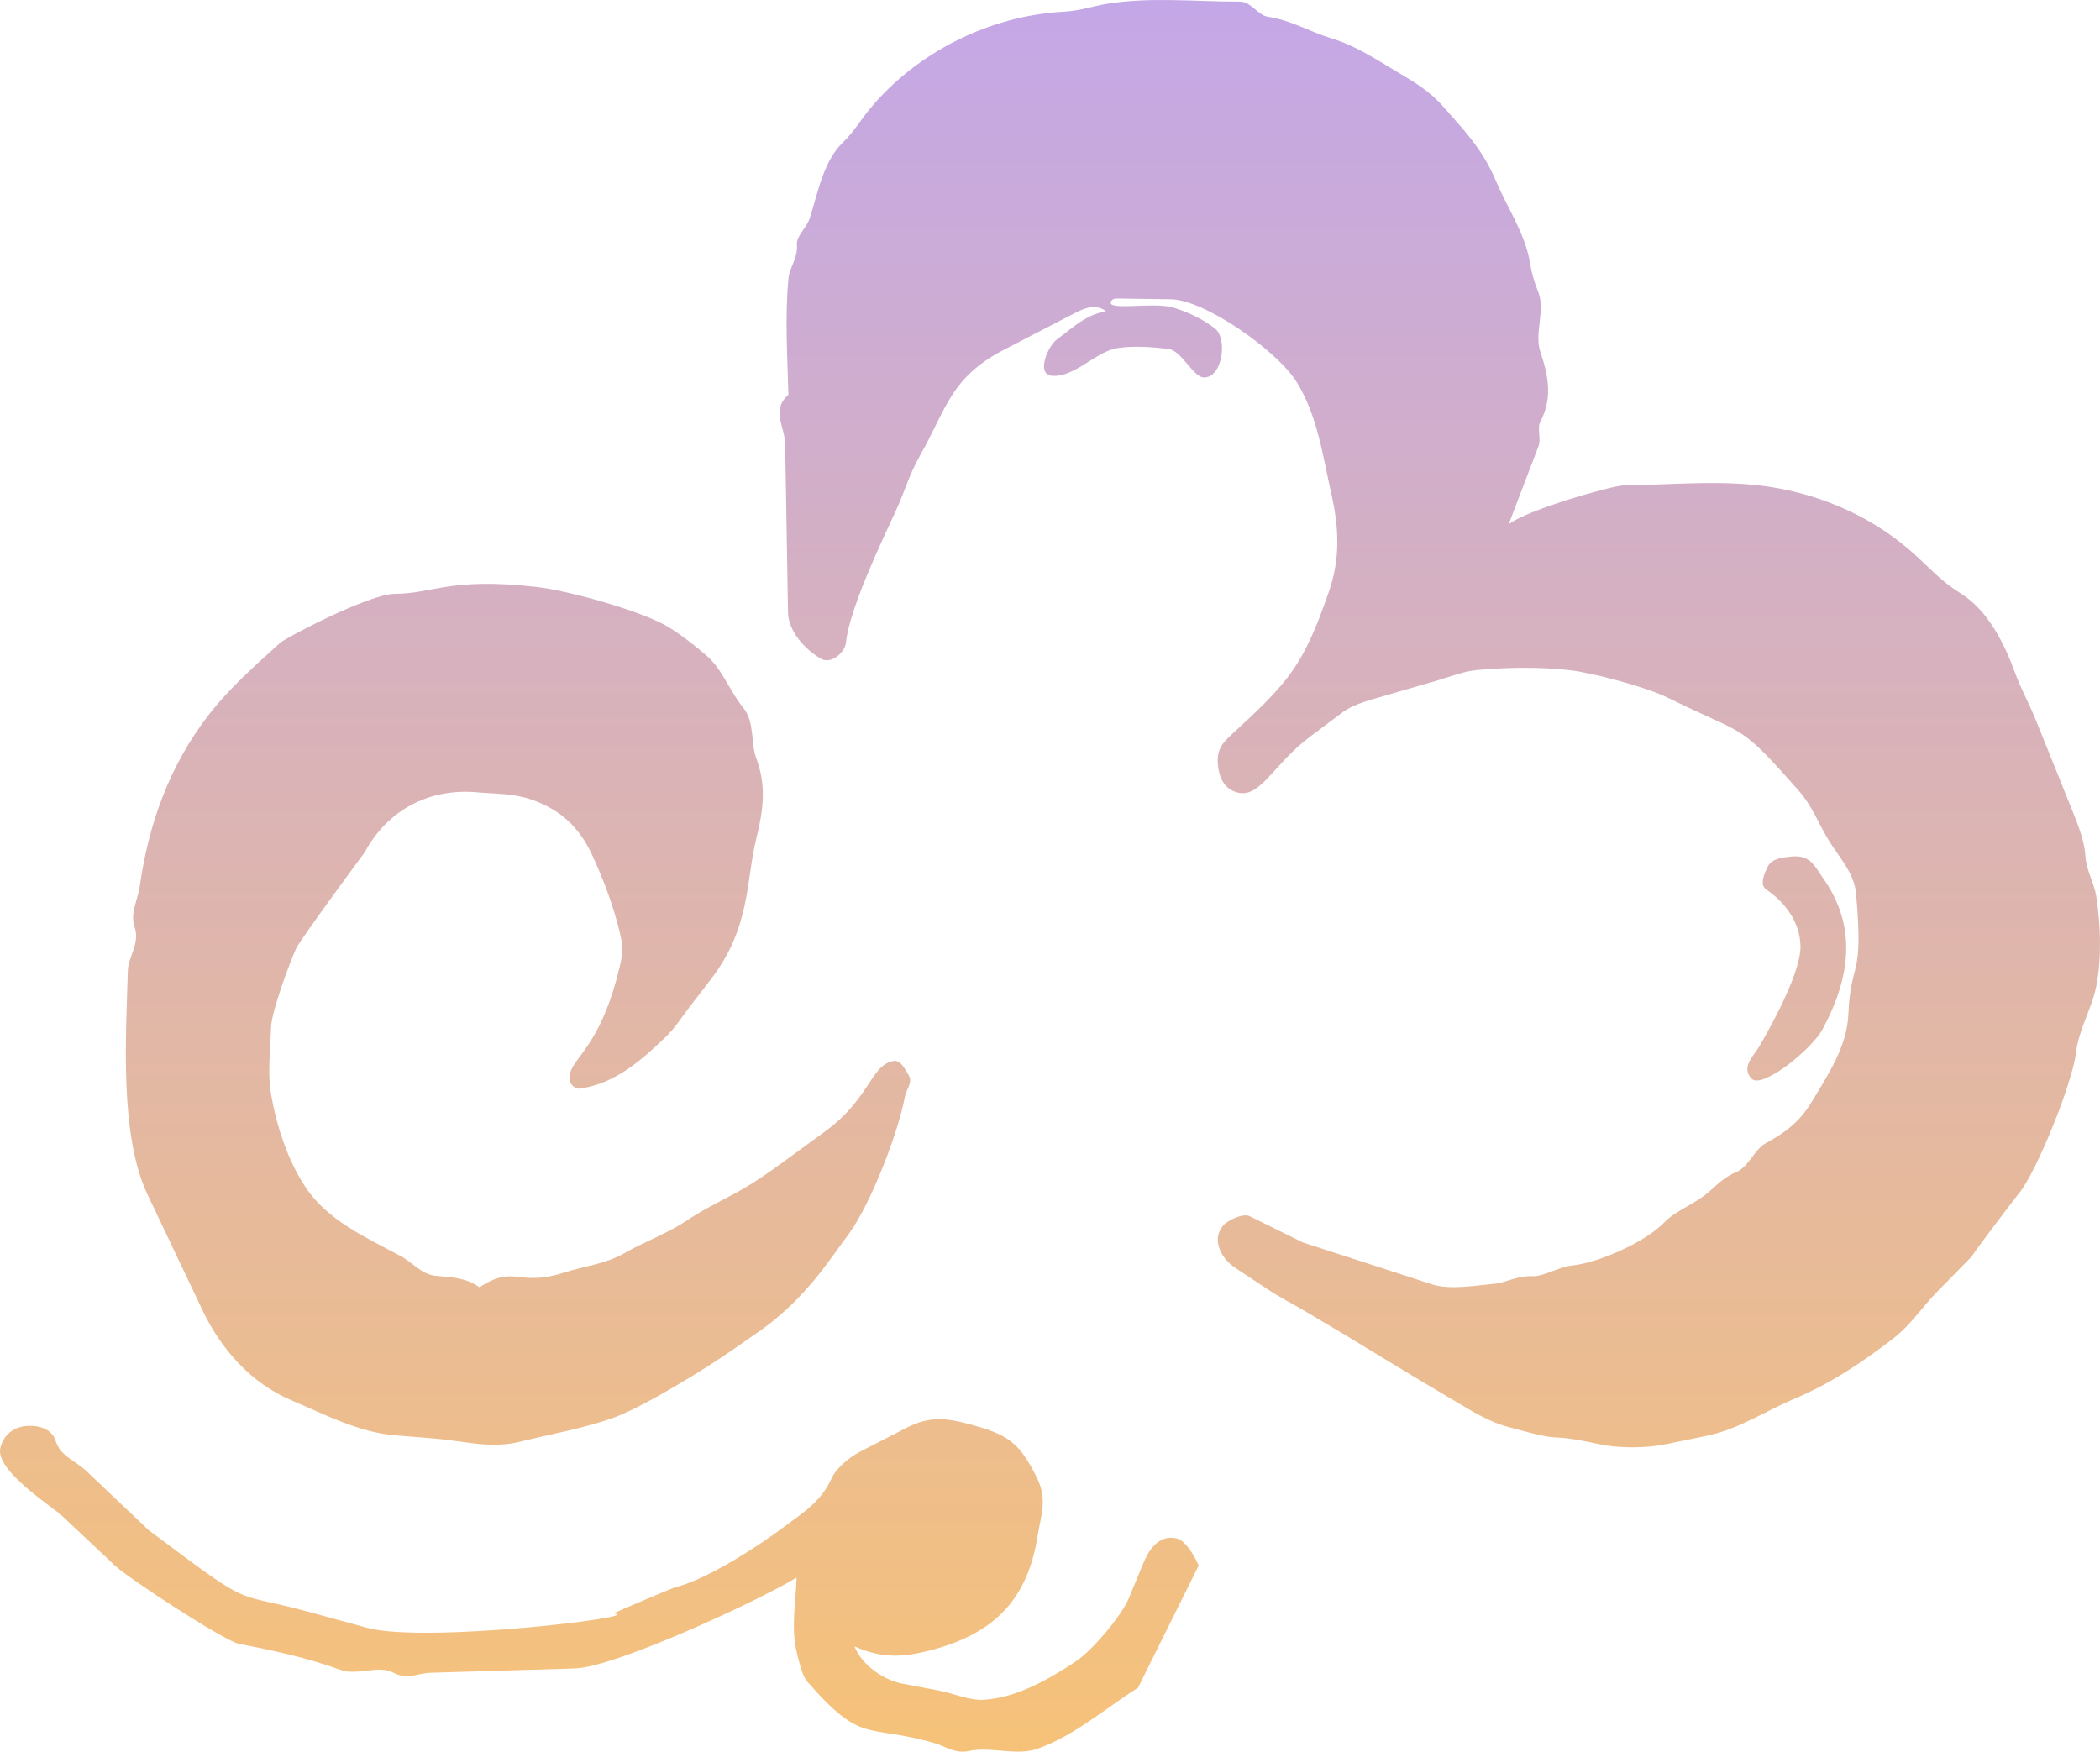
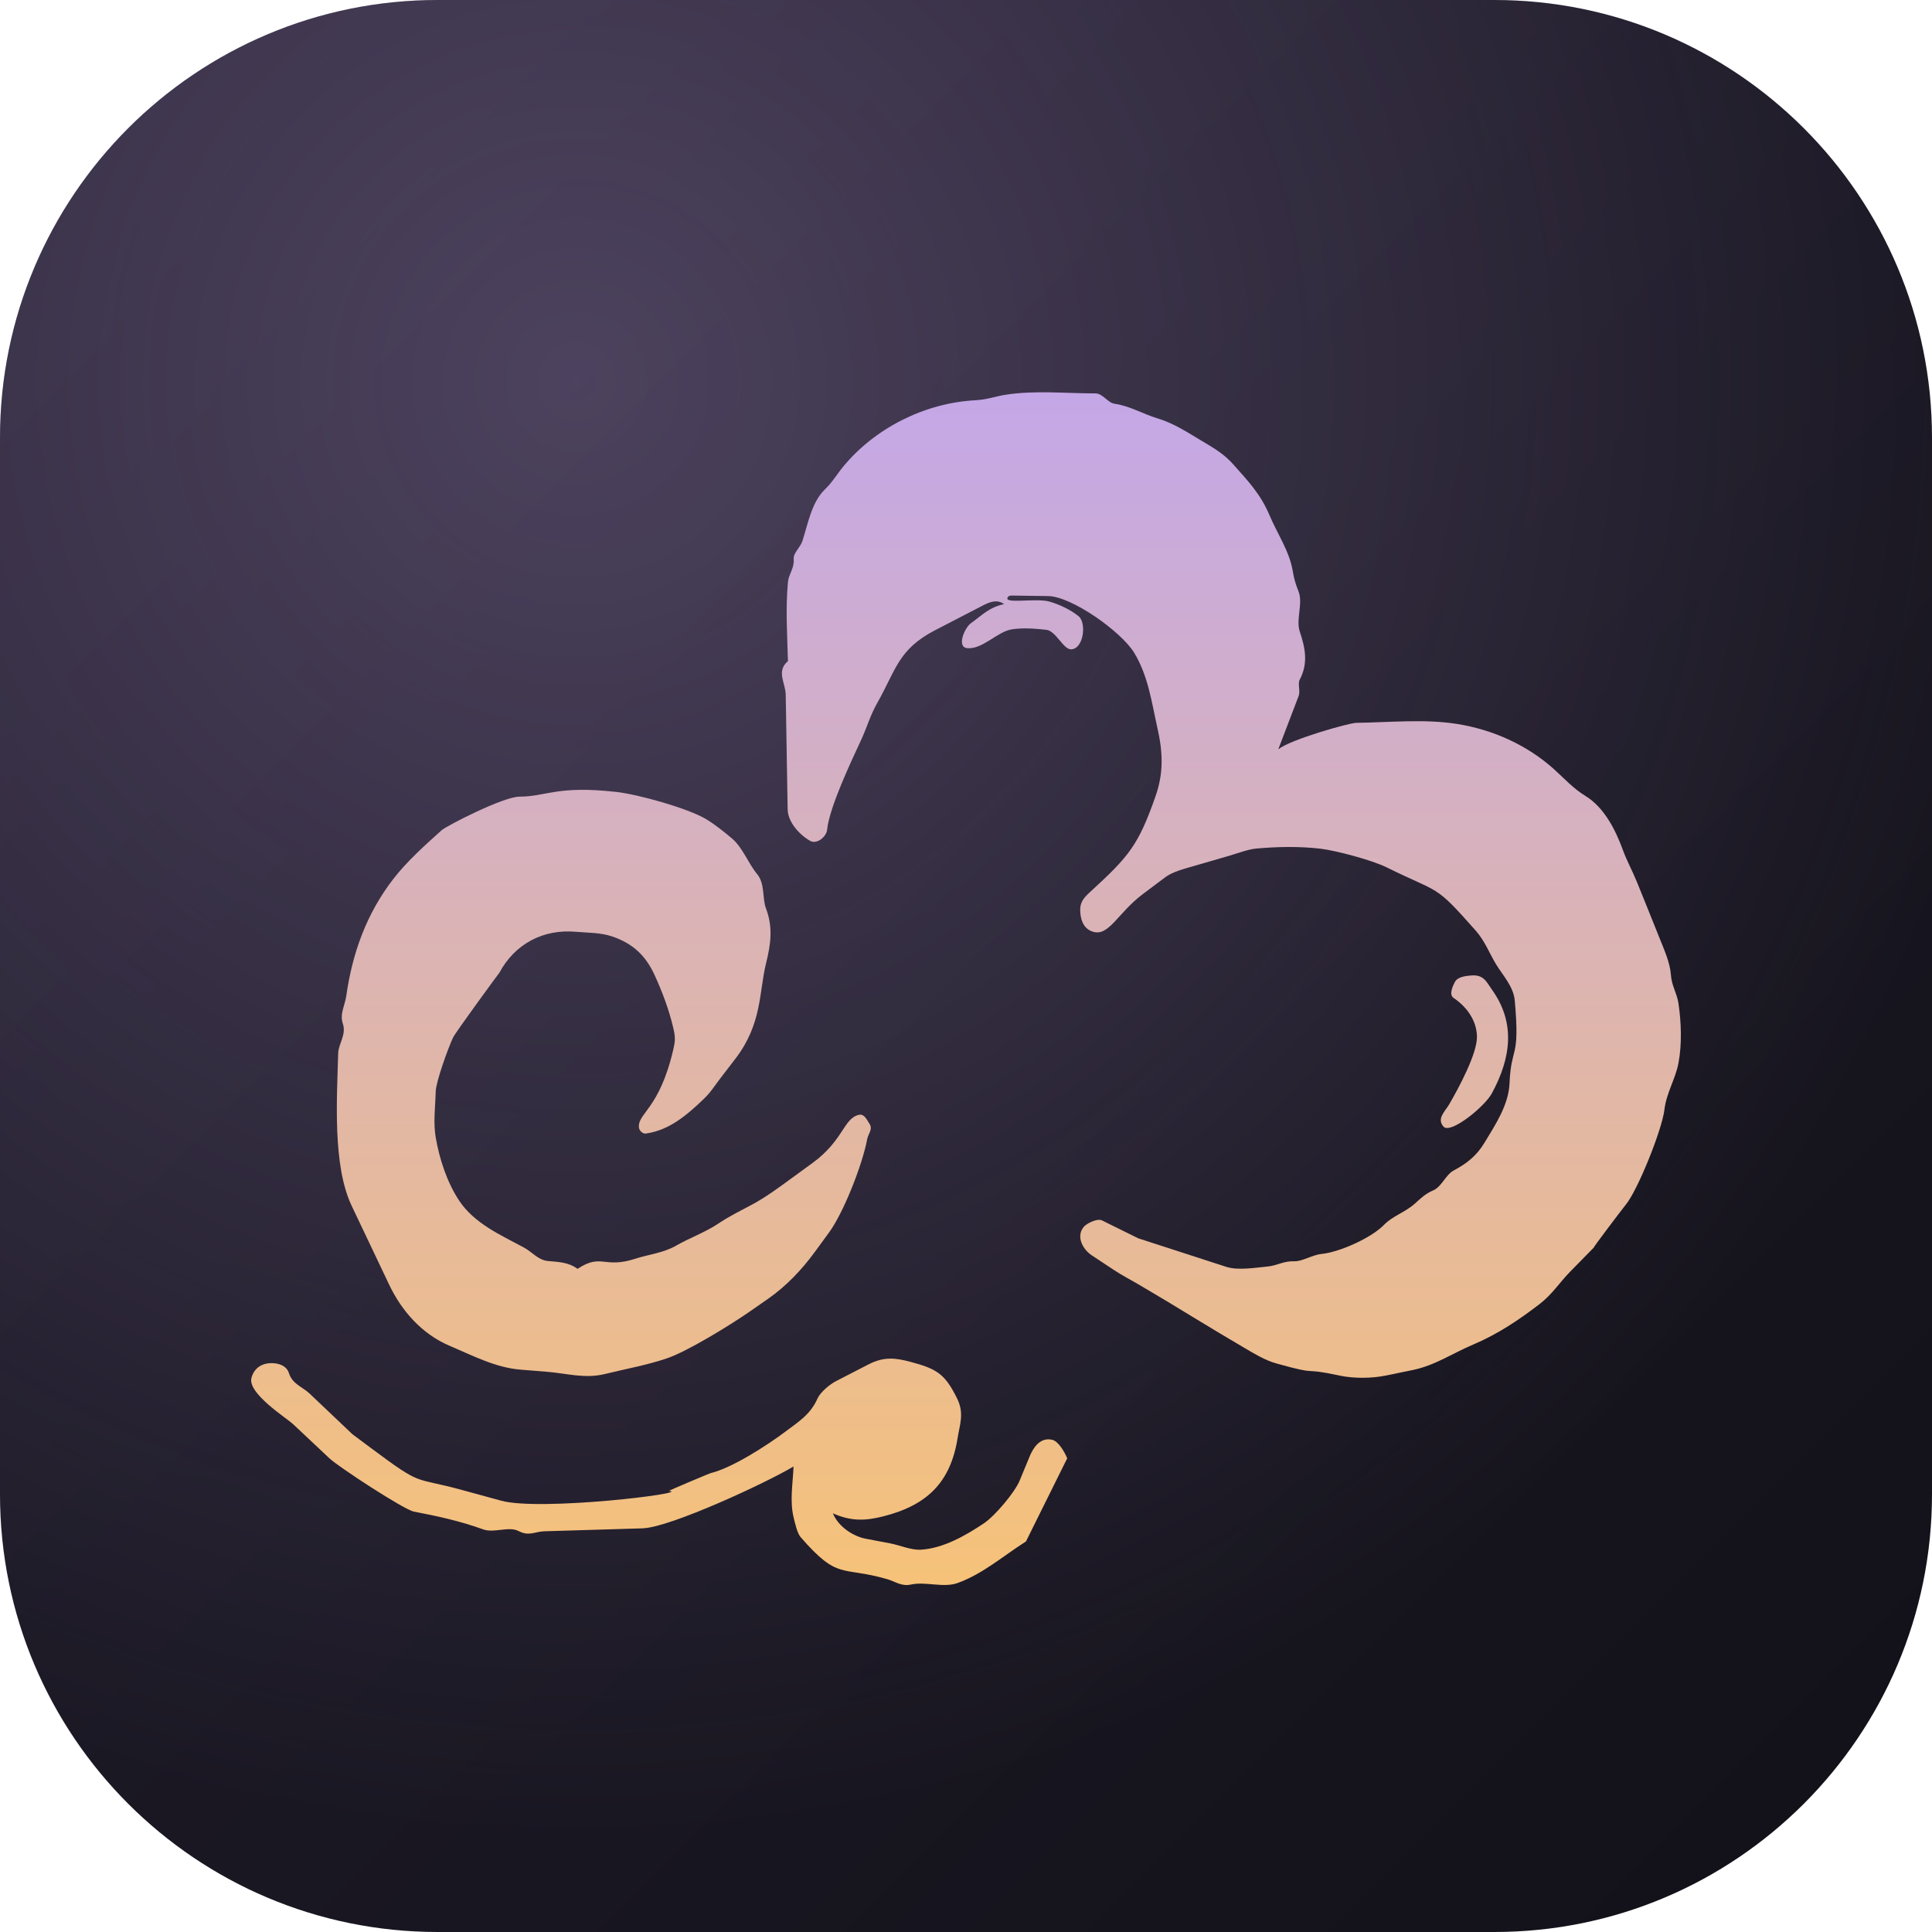
- <svg xmlns="http://www.w3.org/2000/svg" width="181" height="151" viewBox="0 0 181 151" fill="none">
-   <path d="M147.298 102.737C148.096 102.014 148.685 101.444 149.626 101.046C150.732 100.579 151.214 99.073 152.214 98.533C153.897 97.627 155.114 96.702 156.147 94.989C157.503 92.743 159.192 90.234 159.31 87.463C159.514 82.618 160.653 84.612 159.971 77C159.811 75.221 158.434 73.795 157.585 72.385C156.728 70.963 156.186 69.462 155.028 68.153C149.697 62.127 150.658 63.564 143.75 60.143C141.85 59.203 137.202 57.985 135.318 57.774C132.665 57.475 129.921 57.523 127.266 57.761C126.169 57.861 124.878 58.368 123.832 58.672L119.254 60.001C118.128 60.328 116.652 60.698 115.725 61.395L112.887 63.525C109.703 65.916 108.588 68.945 106.548 68.285C105.503 67.947 105.081 67.05 104.976 65.961C104.844 64.606 105.352 64.05 106.23 63.244C111.099 58.775 112.313 57.398 114.516 51.072C115.538 48.138 115.411 45.519 114.746 42.563C114.004 39.263 113.569 35.87 111.768 32.944C110.131 30.284 103.88 25.839 100.903 25.799L96.27 25.734C96.064 25.732 95.911 25.792 95.846 25.867C94.975 26.911 99.334 25.99 101.088 26.504C102.331 26.87 103.749 27.528 104.758 28.355C105.767 29.181 105.41 32.425 103.848 32.541C102.828 32.617 101.897 30.203 100.664 30.069C99.263 29.919 97.798 29.794 96.341 30.003C94.489 30.267 92.619 32.559 90.67 32.395C89.26 32.277 90.33 29.805 91.104 29.25C92.494 28.253 93.419 27.216 95.321 26.82C94.353 26.098 93.29 26.651 92.445 27.089L86.567 30.132C81.895 32.548 81.596 35.231 79.262 39.334C78.38 40.883 77.958 42.415 77.242 43.968C75.963 46.737 73.199 52.523 72.915 55.397C72.833 56.232 71.639 57.288 70.765 56.787C69.418 56.017 67.947 54.431 67.919 52.789L67.675 38.277C67.65 36.782 66.436 35.33 67.957 34.032C67.865 30.704 67.645 27.367 67.957 24.011C68.05 23.01 68.792 22.276 68.682 21.07C68.62 20.377 69.543 19.596 69.795 18.81C70.49 16.637 70.963 13.916 72.626 12.304C73.653 11.31 74.098 10.439 75.004 9.35C79.036 4.492 85.308 1.362 91.625 1.013C93.187 0.927 94.071 0.546 95.425 0.327C99.171 -0.282 103.112 0.148 106.895 0.142C107.811 0.142 108.438 1.325 109.296 1.45C111.252 1.734 112.911 2.747 114.699 3.287C116.865 3.941 118.526 5.073 120.4 6.185C121.911 7.085 123.167 7.801 124.383 9.18C126.13 11.162 127.765 12.82 128.929 15.583C129.928 17.95 131.449 20.103 131.877 22.692C132.026 23.589 132.23 24.297 132.579 25.16C133.213 26.732 132.228 28.731 132.757 30.304C133.437 32.333 133.857 34.303 132.744 36.388C132.475 36.892 132.843 37.836 132.613 38.441L130.033 45.197C131.606 43.94 138.99 41.858 139.918 41.847C144.217 41.789 148.565 41.335 152.67 41.989C157.318 42.731 161.595 44.712 164.937 47.716C166.369 49.005 167.318 50.117 168.964 51.133C171.29 52.568 172.721 55.38 173.651 57.923C174.186 59.39 174.858 60.565 175.439 62L176.977 65.8L178.287 69.068C178.855 70.486 179.634 72.209 179.735 73.722C179.83 75.137 180.493 76.049 180.688 77.325C181.052 79.688 181.151 82.56 180.693 84.944C180.305 86.956 179.169 88.698 178.92 90.809C178.614 93.386 175.522 101.057 174.016 102.864C173.672 103.277 169.519 108.746 170.025 108.23L167 111.313C165.623 112.716 164.726 114.198 163.08 115.457C160.461 117.46 157.832 119.235 154.693 120.562C152.156 121.634 149.854 123.204 147.093 123.772L143.64 124.482C141.897 124.842 139.58 124.868 137.82 124.489C132.602 123.364 135.617 124.579 129.771 122.944C128.368 122.552 126.959 121.698 125.739 120.975L122.606 119.119L119.252 117.092L115.917 115.065L112.534 113.056C111.418 112.393 110.35 111.859 109.259 111.139L106.428 109.265C105.251 108.486 104.408 106.857 105.402 105.661C105.798 105.185 107.153 104.564 107.689 104.828L112.295 107.102L123.443 110.717C124.943 111.203 127.161 110.82 128.699 110.674C129.9 110.56 130.698 109.962 132.082 110.011C133.039 110.046 134.377 109.2 135.488 109.09C137.773 108.862 141.807 107.074 143.44 105.379C144.464 104.314 146.138 103.78 147.293 102.735L147.298 102.737Z" fill="url(#paint0_linear_12_56)" />
-   <path d="M41.321 110.969C44.406 108.953 44.599 110.999 48.655 109.686C50.355 109.136 52.186 108.961 53.782 108.045C55.534 107.038 57.462 106.362 59.131 105.248C60.508 104.329 61.823 103.681 63.303 102.896C65.143 101.922 66.877 100.626 68.562 99.396L71.073 97.565C75.021 94.686 74.989 91.898 76.962 91.469C77.648 91.321 77.997 92.192 78.268 92.593C78.748 93.305 78.119 93.845 77.988 94.557C77.407 97.715 75.015 103.832 73.166 106.36L71.342 108.854C69.707 111.091 67.708 113.187 65.442 114.762L63.155 116.354C60.687 118.073 55.233 121.419 52.666 122.292C50.075 123.174 47.422 123.635 44.83 124.276C42.237 124.917 40.014 124.209 37.439 124.003L34.085 123.731C30.941 123.478 28.099 121.978 25.087 120.696C21.689 119.252 19.081 116.365 17.479 112.993L12.726 102.997C10.29 97.874 10.862 89.393 11.017 83.7C11.052 82.446 12.089 81.334 11.6 79.907C11.192 78.715 11.88 77.573 12.041 76.428C12.797 71.082 14.567 66.041 18.006 61.6C19.74 59.36 21.982 57.364 24.131 55.427C24.691 54.924 31.886 51.193 33.988 51.191C37.368 51.184 38.724 49.751 46.23 50.595C48.997 50.905 55.289 52.658 57.595 54.041C58.731 54.724 59.928 55.685 60.894 56.509C62.238 57.654 62.938 59.655 64.061 61.006C65.063 62.213 64.695 64.063 65.169 65.32C66.09 67.762 65.784 69.875 65.18 72.314C64.287 75.92 64.706 79.95 61.289 84.391L59.446 86.788C58.682 87.782 58.217 88.582 57.311 89.451C55.231 91.448 52.963 93.43 49.974 93.84C49.512 93.905 49.129 93.414 49.094 93.094C48.896 91.272 51.653 90.813 53.417 83.311C53.707 82.08 53.72 81.646 53.425 80.404C52.879 78.111 52.046 75.892 51.059 73.745C49.927 71.284 48.294 69.778 45.761 68.911C44.206 68.379 42.794 68.45 41.144 68.302C36.978 67.923 33.383 69.821 31.404 73.521C31.488 73.364 25.868 81.026 25.551 81.706C24.94 83.016 23.395 87.257 23.363 88.537C23.314 90.452 23.034 92.448 23.367 94.355C23.841 97.066 24.783 99.981 26.309 102.3C28.232 105.222 31.544 106.668 34.511 108.262C35.574 108.832 36.324 109.863 37.568 109.979C38.906 110.104 40.148 110.117 41.312 110.964L41.321 110.969Z" fill="url(#paint1_linear_12_56)" />
-   <path d="M49.593 143.822L37.14 144.195C35.855 144.233 35.208 144.866 33.859 144.167C32.617 143.523 30.747 144.455 29.375 143.956C26.451 142.895 23.552 142.271 20.603 141.705C19.344 141.464 11.073 136.053 9.916 134.965L5.29 130.614C4.528 129.898 -0.453 126.752 0.033 124.803C0.307 123.71 1.144 122.963 2.441 122.912C3.405 122.873 4.472 123.194 4.784 124.179C5.225 125.573 6.475 125.885 7.422 126.785L12.814 131.903L15.29 133.749C21.784 138.592 20.474 137.271 26.565 138.934L31.655 140.324C36.649 141.688 55.878 139.341 52.905 139.085C52.771 139.074 58.03 136.867 58.165 136.834C60.891 136.189 65.395 133.265 67.594 131.608C69.255 130.358 70.782 129.45 71.699 127.391C72.063 126.574 73.257 125.59 74.064 125.175L78.173 123.06C80.12 122.058 81.588 122.247 83.457 122.742C86.838 123.639 87.849 124.293 89.379 127.4C90.3 129.274 89.71 130.644 89.435 132.391C88.546 137.998 85.575 140.907 80.034 142.303C77.898 142.841 76.039 142.998 73.642 141.92C74.361 143.648 76.234 144.844 77.825 145.143L80.843 145.714C82.158 145.963 83.548 146.606 84.817 146.525C87.662 146.342 90.465 144.724 92.763 143.19C94.149 142.265 96.673 139.276 97.284 137.796L98.555 134.724C98.992 133.669 99.835 132.273 101.389 132.607C102.191 132.779 102.962 134.119 103.312 134.956L98.088 145.486C95.229 147.297 92.664 149.573 89.452 150.74C87.649 151.396 85.4 150.529 83.531 150.938C82.324 151.202 81.56 150.559 80.559 150.268C74.683 148.556 74.376 150.481 69.547 144.918C69.126 144.431 68.833 143.087 68.682 142.471C68.153 140.328 68.596 138.071 68.661 135.993C65.263 138.041 53.036 143.713 49.593 143.816V143.822Z" fill="url(#paint2_linear_12_56)" />
-   <path d="M157.075 88.748C156.149 90.458 151.857 93.922 150.97 92.984C150.026 91.984 151.166 91.011 151.657 90.168C152.888 88.049 155.235 83.696 155.185 81.549C155.136 79.401 153.765 77.708 152.218 76.669C151.601 76.254 152.145 75.107 152.399 74.64C152.756 73.984 153.789 73.887 154.452 73.831C156.063 73.694 156.397 74.664 157.1 75.651C160.104 79.866 159.487 84.283 157.075 88.748Z" fill="url(#paint3_linear_12_56)" />
+ <svg xmlns="http://www.w3.org/2000/svg" viewBox="0 0 512 512">
  <defs>
-     <linearGradient id="paint0_linear_12_56" x1="90.5" y1="0" x2="90.5" y2="151" gradientUnits="userSpaceOnUse">
+     <linearGradient id="bg" x1="0" y1="0" x2="512" y2="512" gradientUnits="userSpaceOnUse">
+       <stop stop-color="#221E2E" />
+       <stop offset="1" stop-color="#121118" />
+     </linearGradient>
+     <radialGradient id="glow" cx="0.3" cy="0.2" r="0.75">
+       <stop stop-color="#C4A7E7" stop-opacity="0.28" />
+       <stop offset="1" stop-color="#C4A7E7" stop-opacity="0" />
+     </radialGradient>
+     <linearGradient id="mark" x1="90.5" y1="0" x2="90.5" y2="151" gradientUnits="userSpaceOnUse">
      <stop stop-color="#C4A7E7" />
      <stop offset="1" stop-color="#F6C279" />
    </linearGradient>
-     <linearGradient id="paint1_linear_12_56" x1="90.5" y1="0" x2="90.5" y2="151" gradientUnits="userSpaceOnUse">
-       <stop stop-color="#C4A7E7" />
-       <stop offset="1" stop-color="#F6C279" />
-     </linearGradient>
-     <linearGradient id="paint2_linear_12_56" x1="90.5" y1="0" x2="90.5" y2="151" gradientUnits="userSpaceOnUse">
-       <stop stop-color="#C4A7E7" />
-       <stop offset="1" stop-color="#F6C279" />
-     </linearGradient>
-     <linearGradient id="paint3_linear_12_56" x1="90.5" y1="0" x2="90.5" y2="151" gradientUnits="userSpaceOnUse">
-       <stop stop-color="#C4A7E7" />
-       <stop offset="1" stop-color="#F6C279" />
-     </linearGradient>
+     <clipPath id="shape">
+       <rect width="512" height="512" rx="116" />
+     </clipPath>
  </defs>
+   <g clip-path="url(#shape)">
+     <rect width="512" height="512" fill="url(#bg)" />
+     <rect width="512" height="512" fill="url(#glow)" />
+     <g transform="translate(66.56 103.96) scale(2.0933)">
+       <path d="M147.298 102.737C148.096 102.014 148.685 101.444 149.626 101.046C150.732 100.579 151.214 99.073 152.214 98.533C153.897 97.627 155.114 96.702 156.147 94.989C157.503 92.743 159.192 90.234 159.31 87.463C159.514 82.618 160.653 84.612 159.971 77C159.811 75.221 158.434 73.795 157.585 72.385C156.728 70.963 156.186 69.462 155.028 68.153C149.697 62.127 150.658 63.564 143.75 60.143C141.85 59.203 137.202 57.985 135.318 57.774C132.665 57.475 129.921 57.523 127.266 57.761C126.169 57.861 124.878 58.368 123.832 58.672L119.254 60.001C118.128 60.328 116.652 60.698 115.725 61.395L112.887 63.525C109.703 65.916 108.588 68.945 106.548 68.285C105.503 67.947 105.081 67.05 104.976 65.961C104.844 64.606 105.352 64.05 106.23 63.244C111.099 58.775 112.313 57.398 114.516 51.072C115.538 48.138 115.411 45.519 114.746 42.563C114.004 39.263 113.569 35.87 111.768 32.944C110.131 30.284 103.88 25.839 100.903 25.799L96.27 25.734C96.064 25.732 95.911 25.792 95.846 25.867C94.975 26.911 99.334 25.99 101.088 26.504C102.331 26.87 103.749 27.528 104.758 28.355C105.767 29.181 105.41 32.425 103.848 32.541C102.828 32.617 101.897 30.203 100.664 30.069C99.263 29.919 97.798 29.794 96.341 30.003C94.489 30.267 92.619 32.559 90.67 32.395C89.26 32.277 90.33 29.805 91.104 29.25C92.494 28.253 93.419 27.216 95.321 26.82C94.353 26.098 93.29 26.651 92.445 27.089L86.567 30.132C81.895 32.548 81.596 35.231 79.262 39.334C78.38 40.883 77.958 42.415 77.242 43.968C75.963 46.737 73.199 52.523 72.915 55.397C72.833 56.232 71.639 57.288 70.765 56.787C69.418 56.017 67.947 54.431 67.919 52.789L67.675 38.277C67.65 36.782 66.436 35.33 67.957 34.032C67.865 30.704 67.645 27.367 67.957 24.011C68.05 23.01 68.792 22.276 68.682 21.07C68.62 20.377 69.543 19.596 69.795 18.81C70.49 16.637 70.963 13.916 72.626 12.304C73.653 11.31 74.098 10.439 75.004 9.35C79.036 4.492 85.308 1.362 91.625 1.013C93.187 0.927 94.071 0.546 95.425 0.327C99.171 -0.282 103.112 0.148 106.895 0.142C107.811 0.142 108.438 1.325 109.296 1.45C111.252 1.734 112.911 2.747 114.699 3.287C116.865 3.941 118.526 5.073 120.4 6.185C121.911 7.085 123.167 7.801 124.383 9.18C126.13 11.162 127.765 12.82 128.929 15.583C129.928 17.95 131.449 20.103 131.877 22.692C132.026 23.589 132.23 24.297 132.579 25.16C133.213 26.732 132.228 28.731 132.757 30.304C133.437 32.333 133.857 34.303 132.744 36.388C132.475 36.892 132.843 37.836 132.613 38.441L130.033 45.197C131.606 43.94 138.99 41.858 139.918 41.847C144.217 41.789 148.565 41.335 152.67 41.989C157.318 42.731 161.595 44.712 164.937 47.716C166.369 49.005 167.318 50.117 168.964 51.133C171.29 52.568 172.721 55.38 173.651 57.923C174.186 59.39 174.858 60.565 175.439 62L176.977 65.8L178.287 69.068C178.855 70.486 179.634 72.209 179.735 73.722C179.83 75.137 180.493 76.049 180.688 77.325C181.052 79.688 181.151 82.56 180.693 84.944C180.305 86.956 179.169 88.698 178.92 90.809C178.614 93.386 175.522 101.057 174.016 102.864C173.672 103.277 169.519 108.746 170.025 108.23L167 111.313C165.623 112.716 164.726 114.198 163.08 115.457C160.461 117.46 157.832 119.235 154.693 120.562C152.156 121.634 149.854 123.204 147.093 123.772L143.64 124.482C141.897 124.842 139.58 124.868 137.82 124.489C132.602 123.364 135.617 124.579 129.771 122.944C128.368 122.552 126.959 121.698 125.739 120.975L122.606 119.119L119.252 117.092L115.917 115.065L112.534 113.056C111.418 112.393 110.35 111.859 109.259 111.139L106.428 109.265C105.251 108.486 104.408 106.857 105.402 105.661C105.798 105.185 107.153 104.564 107.689 104.828L112.295 107.102L123.443 110.717C124.943 111.203 127.161 110.82 128.699 110.674C129.9 110.56 130.698 109.962 132.082 110.011C133.039 110.046 134.377 109.2 135.488 109.09C137.773 108.862 141.807 107.074 143.44 105.379C144.464 104.314 146.138 103.78 147.293 102.735L147.298 102.737Z" fill="url(#mark)" />
+       <path d="M41.321 110.969C44.406 108.953 44.599 110.999 48.655 109.686C50.355 109.136 52.186 108.961 53.782 108.045C55.534 107.038 57.462 106.362 59.131 105.248C60.508 104.329 61.823 103.681 63.303 102.896C65.143 101.922 66.877 100.626 68.562 99.396L71.073 97.565C75.021 94.686 74.989 91.898 76.962 91.469C77.648 91.321 77.997 92.192 78.268 92.593C78.748 93.305 78.119 93.845 77.988 94.557C77.407 97.715 75.015 103.832 73.166 106.36L71.342 108.854C69.707 111.091 67.708 113.187 65.442 114.762L63.155 116.354C60.687 118.073 55.233 121.419 52.666 122.292C50.075 123.174 47.422 123.635 44.83 124.276C42.237 124.917 40.014 124.209 37.439 124.003L34.085 123.731C30.941 123.478 28.099 121.978 25.087 120.696C21.689 119.252 19.081 116.365 17.479 112.993L12.726 102.997C10.29 97.874 10.862 89.393 11.017 83.7C11.052 82.446 12.089 81.334 11.6 79.907C11.192 78.715 11.88 77.573 12.041 76.428C12.797 71.082 14.567 66.041 18.006 61.6C19.74 59.36 21.982 57.364 24.131 55.427C24.691 54.924 31.886 51.193 33.988 51.191C37.368 51.184 38.724 49.751 46.23 50.595C48.997 50.905 55.289 52.658 57.595 54.041C58.731 54.724 59.928 55.685 60.894 56.509C62.238 57.654 62.938 59.655 64.061 61.006C65.063 62.213 64.695 64.063 65.169 65.32C66.09 67.762 65.784 69.875 65.18 72.314C64.287 75.92 64.706 79.95 61.289 84.391L59.446 86.788C58.682 87.782 58.217 88.582 57.311 89.451C55.231 91.448 52.963 93.43 49.974 93.84C49.512 93.905 49.129 93.414 49.094 93.094C48.896 91.272 51.653 90.813 53.417 83.311C53.707 82.08 53.72 81.646 53.425 80.404C52.879 78.111 52.046 75.892 51.059 73.745C49.927 71.284 48.294 69.778 45.761 68.911C44.206 68.379 42.794 68.45 41.144 68.302C36.978 67.923 33.383 69.821 31.404 73.521C31.488 73.364 25.868 81.026 25.551 81.706C24.94 83.016 23.395 87.257 23.363 88.537C23.314 90.452 23.034 92.448 23.367 94.355C23.841 97.066 24.783 99.981 26.309 102.3C28.232 105.222 31.544 106.668 34.511 108.262C35.574 108.832 36.324 109.863 37.568 109.979C38.906 110.104 40.148 110.117 41.312 110.964L41.321 110.969Z" fill="url(#mark)" />
+       <path d="M49.593 143.822L37.14 144.195C35.855 144.233 35.208 144.866 33.859 144.167C32.617 143.523 30.747 144.455 29.375 143.956C26.451 142.895 23.552 142.271 20.603 141.705C19.344 141.464 11.073 136.053 9.916 134.965L5.29 130.614C4.528 129.898 -0.453 126.752 0.033 124.803C0.307 123.71 1.144 122.963 2.441 122.912C3.405 122.873 4.472 123.194 4.784 124.179C5.225 125.573 6.475 125.885 7.422 126.785L12.814 131.903L15.29 133.749C21.784 138.592 20.474 137.271 26.565 138.934L31.655 140.324C36.649 141.688 55.878 139.341 52.905 139.085C52.771 139.074 58.03 136.867 58.165 136.834C60.891 136.189 65.395 133.265 67.594 131.608C69.255 130.358 70.782 129.45 71.699 127.391C72.063 126.574 73.257 125.59 74.064 125.175L78.173 123.06C80.12 122.058 81.588 122.247 83.457 122.742C86.838 123.639 87.849 124.293 89.379 127.4C90.3 129.274 89.71 130.644 89.435 132.391C88.546 137.998 85.575 140.907 80.034 142.303C77.898 142.841 76.039 142.998 73.642 141.92C74.361 143.648 76.234 144.844 77.825 145.143L80.843 145.714C82.158 145.963 83.548 146.606 84.817 146.525C87.662 146.342 90.465 144.724 92.763 143.19C94.149 142.265 96.673 139.276 97.284 137.796L98.555 134.724C98.992 133.669 99.835 132.273 101.389 132.607C102.191 132.779 102.962 134.119 103.312 134.956L98.088 145.486C95.229 147.297 92.664 149.573 89.452 150.74C87.649 151.396 85.4 150.529 83.531 150.938C82.324 151.202 81.56 150.559 80.559 150.268C74.683 148.556 74.376 150.481 69.547 144.918C69.126 144.431 68.833 143.087 68.682 142.471C68.153 140.328 68.596 138.071 68.661 135.993C65.263 138.041 53.036 143.713 49.593 143.816V143.822Z" fill="url(#mark)" />
+       <path d="M157.075 88.748C156.149 90.458 151.857 93.922 150.97 92.984C150.026 91.984 151.166 91.011 151.657 90.168C152.888 88.049 155.235 83.696 155.185 81.549C155.136 79.401 153.765 77.708 152.218 76.669C151.601 76.254 152.145 75.107 152.399 74.64C152.756 73.984 153.789 73.887 154.452 73.831C156.063 73.694 156.397 74.664 157.1 75.651C160.104 79.866 159.487 84.283 157.075 88.748Z" fill="url(#mark)" />
+     </g>
+   </g>
</svg>
